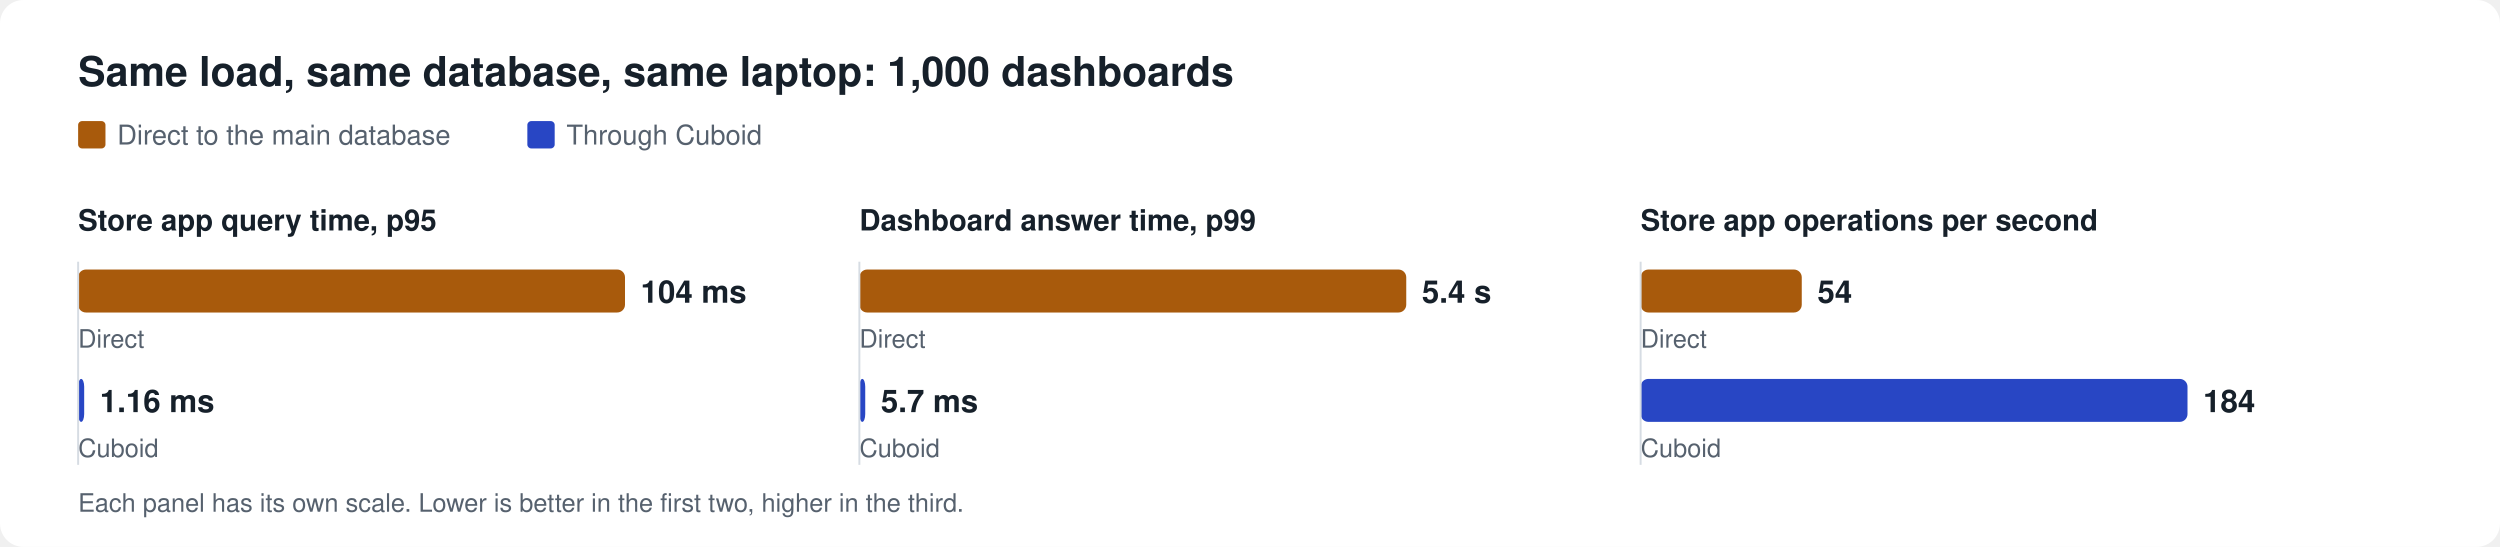
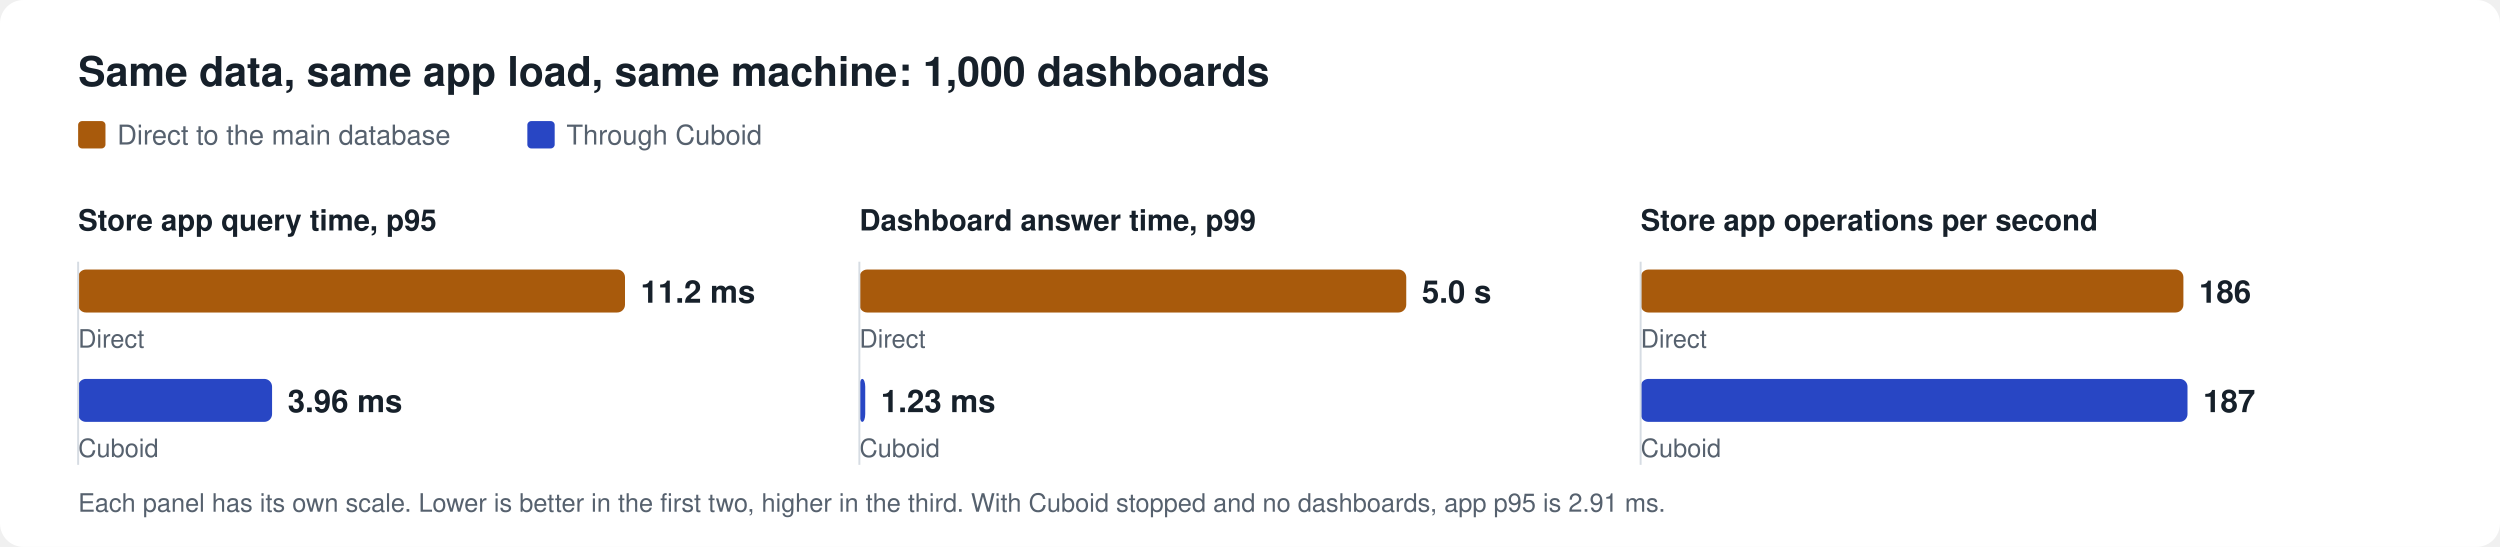
- <svg xmlns="http://www.w3.org/2000/svg" viewBox="0 0 1280 280" width="1280" height="280" role="img" aria-label="App p95 104 ms direct against 1.16 ms through Cuboid" font-family="Segoe UI, -apple-system, BlinkMacSystemFont, Helvetica, Arial, sans-serif">
+ <svg xmlns="http://www.w3.org/2000/svg" viewBox="0 0 1280 280" width="1280" height="280" role="img" aria-label="App p95 11.2 ms direct against 3.96 ms through Cuboid; dashboard p99 5.0 s direct against 1.23 ms" font-family="Segoe UI, -apple-system, BlinkMacSystemFont, Helvetica, Arial, sans-serif">
  <defs>
    <marker id="a-ink" viewBox="0 0 10 10" refX="9" refY="5" markerWidth="7" markerHeight="7" orient="auto-start-reverse">
      <path d="M0 0 L10 5 L0 10 z" fill="#16202A" />
    </marker>
    <marker id="a-ink-s" viewBox="0 0 10 10" refX="9" refY="5" markerWidth="7" markerHeight="7" orient="auto-start-reverse">
      <path d="M0 0 L10 5 L0 10 z" fill="#16202A" />
    </marker>
    <marker id="a-pen" viewBox="0 0 10 10" refX="9" refY="5" markerWidth="7" markerHeight="7" orient="auto-start-reverse">
      <path d="M0 0 L10 5 L0 10 z" fill="#2846C4" />
    </marker>
    <marker id="a-pen-s" viewBox="0 0 10 10" refX="9" refY="5" markerWidth="7" markerHeight="7" orient="auto-start-reverse">
      <path d="M0 0 L10 5 L0 10 z" fill="#2846C4" />
    </marker>
    <marker id="a-umb" viewBox="0 0 10 10" refX="9" refY="5" markerWidth="7" markerHeight="7" orient="auto-start-reverse">
      <path d="M0 0 L10 5 L0 10 z" fill="#A85A0C" />
    </marker>
    <marker id="a-umb-s" viewBox="0 0 10 10" refX="9" refY="5" markerWidth="7" markerHeight="7" orient="auto-start-reverse">
      <path d="M0 0 L10 5 L0 10 z" fill="#A85A0C" />
    </marker>
    <marker id="a-slate" viewBox="0 0 10 10" refX="9" refY="5" markerWidth="7" markerHeight="7" orient="auto-start-reverse">
      <path d="M0 0 L10 5 L0 10 z" fill="#56616E" />
    </marker>
    <marker id="a-slate-s" viewBox="0 0 10 10" refX="9" refY="5" markerWidth="7" markerHeight="7" orient="auto-start-reverse">
      <path d="M0 0 L10 5 L0 10 z" fill="#56616E" />
    </marker>
    <marker id="a-lim" viewBox="0 0 10 10" refX="9" refY="5" markerWidth="7" markerHeight="7" orient="auto-start-reverse">
      <path d="M0 0 L10 5 L0 10 z" fill="#C8222B" />
    </marker>
    <marker id="a-lim-s" viewBox="0 0 10 10" refX="9" refY="5" markerWidth="7" markerHeight="7" orient="auto-start-reverse">
      <path d="M0 0 L10 5 L0 10 z" fill="#C8222B" />
    </marker>
  </defs>
  <rect width="1280" height="280" rx="12" fill="#FFFFFF" />
-   <text x="40" y="44" font-size="21" fill="#16202A" font-weight="700" text-anchor="start">Same load, same database, same laptop: 1,000 dashboards</text>
+   <text x="40" y="44" font-size="21" fill="#16202A" font-weight="700" text-anchor="start">Same data, same app load, same machine: 1,000 dashboards</text>
  <rect x="40" y="62" width="14" height="14" rx="2" fill="#A85A0C" />
  <text x="60" y="74" font-size="14" fill="#56616E" font-weight="400" text-anchor="start">Direct to the main database</text>
  <rect x="270" y="62" width="14" height="14" rx="2" fill="#2846C4" />
  <text x="290" y="74" font-size="14" fill="#56616E" font-weight="400" text-anchor="start">Through Cuboid</text>
  <text x="40" y="118" font-size="15" fill="#16202A" font-weight="600" text-anchor="start">Store app query time, p95</text>
  <rect x="40" y="138" width="280.0" height="22" rx="4" fill="#A85A0C" />
  <text x="40" y="178" font-size="13" fill="#56616E" font-weight="400" text-anchor="start">Direct</text>
-   <text x="328.0" y="155" font-size="16" fill="#16202A" font-weight="700" text-anchor="start">104 ms</text>
-   <rect x="40" y="194" width="3.1" height="22" rx="4" fill="#2846C4" />
+   <text x="328.0" y="155" font-size="16" fill="#16202A" font-weight="700" text-anchor="start">11.2 ms</text>
+   <rect x="40" y="194" width="99.3" height="22" rx="4" fill="#2846C4" />
  <text x="40" y="234" font-size="13" fill="#56616E" font-weight="400" text-anchor="start">Cuboid</text>
-   <text x="51.118" y="211" font-size="16" fill="#16202A" font-weight="700" text-anchor="start">1.16 ms</text>
+   <text x="147.3" y="211" font-size="16" fill="#16202A" font-weight="700" text-anchor="start">3.96 ms</text>
  <line x1="40" y1="134" x2="40" y2="238" stroke="#D6DCE3" />
  <text x="440" y="118" font-size="15" fill="#16202A" font-weight="600" text-anchor="start">Dashboard answer time, p99</text>
  <rect x="440" y="138" width="280.0" height="22" rx="4" fill="#A85A0C" />
  <text x="440" y="178" font-size="13" fill="#56616E" font-weight="400" text-anchor="start">Direct</text>
-   <text x="728.0" y="155" font-size="16" fill="#16202A" font-weight="700" text-anchor="start">5.4 s</text>
+   <text x="728.0" y="155" font-size="16" fill="#16202A" font-weight="700" text-anchor="start">5.0 s</text>
  <rect x="440" y="194" width="3.0" height="22" rx="4" fill="#2846C4" />
  <text x="440" y="234" font-size="13" fill="#56616E" font-weight="400" text-anchor="start">Cuboid</text>
-   <text x="451" y="211" font-size="16" fill="#16202A" font-weight="700" text-anchor="start">5.7 ms</text>
+   <text x="451.0" y="211" font-size="16" fill="#16202A" font-weight="700" text-anchor="start">1.23 ms</text>
  <line x1="440" y1="134" x2="440" y2="238" stroke="#D6DCE3" />
  <text x="840" y="118" font-size="15" fill="#16202A" font-weight="600" text-anchor="start">Store app operations per second</text>
-   <rect x="840" y="138" width="82.5" height="22" rx="4" fill="#A85A0C" />
+   <rect x="840" y="138" width="277.9" height="22" rx="4" fill="#A85A0C" />
  <text x="840" y="178" font-size="13" fill="#56616E" font-weight="400" text-anchor="start">Direct</text>
-   <text x="930.523" y="155" font-size="16" fill="#16202A" font-weight="700" text-anchor="start">54</text>
+   <text x="1125.9" y="155" font-size="16" fill="#16202A" font-weight="700" text-anchor="start">186</text>
  <rect x="840" y="194" width="280.0" height="22" rx="4" fill="#2846C4" />
  <text x="840" y="234" font-size="13" fill="#56616E" font-weight="400" text-anchor="start">Cuboid</text>
-   <text x="1128.0" y="211" font-size="16" fill="#16202A" font-weight="700" text-anchor="start">184</text>
+   <text x="1128.0" y="211" font-size="16" fill="#16202A" font-weight="700" text-anchor="start">187</text>
  <line x1="840" y1="134" x2="840" y2="238" stroke="#D6DCE3" />
-   <text x="40" y="262" font-size="13" fill="#56616E" font-weight="400" text-anchor="start">Each panel has its own scale. Lower is better in the first two, higher in the third.</text>
+   <text x="40" y="262" font-size="13" fill="#56616E" font-weight="400" text-anchor="start">Each panel has its own scale. Lower is better in the first two, higher in the third. With Cuboid stopped and no dashboards, app p95 is 2.91 ms.</text>
</svg>
